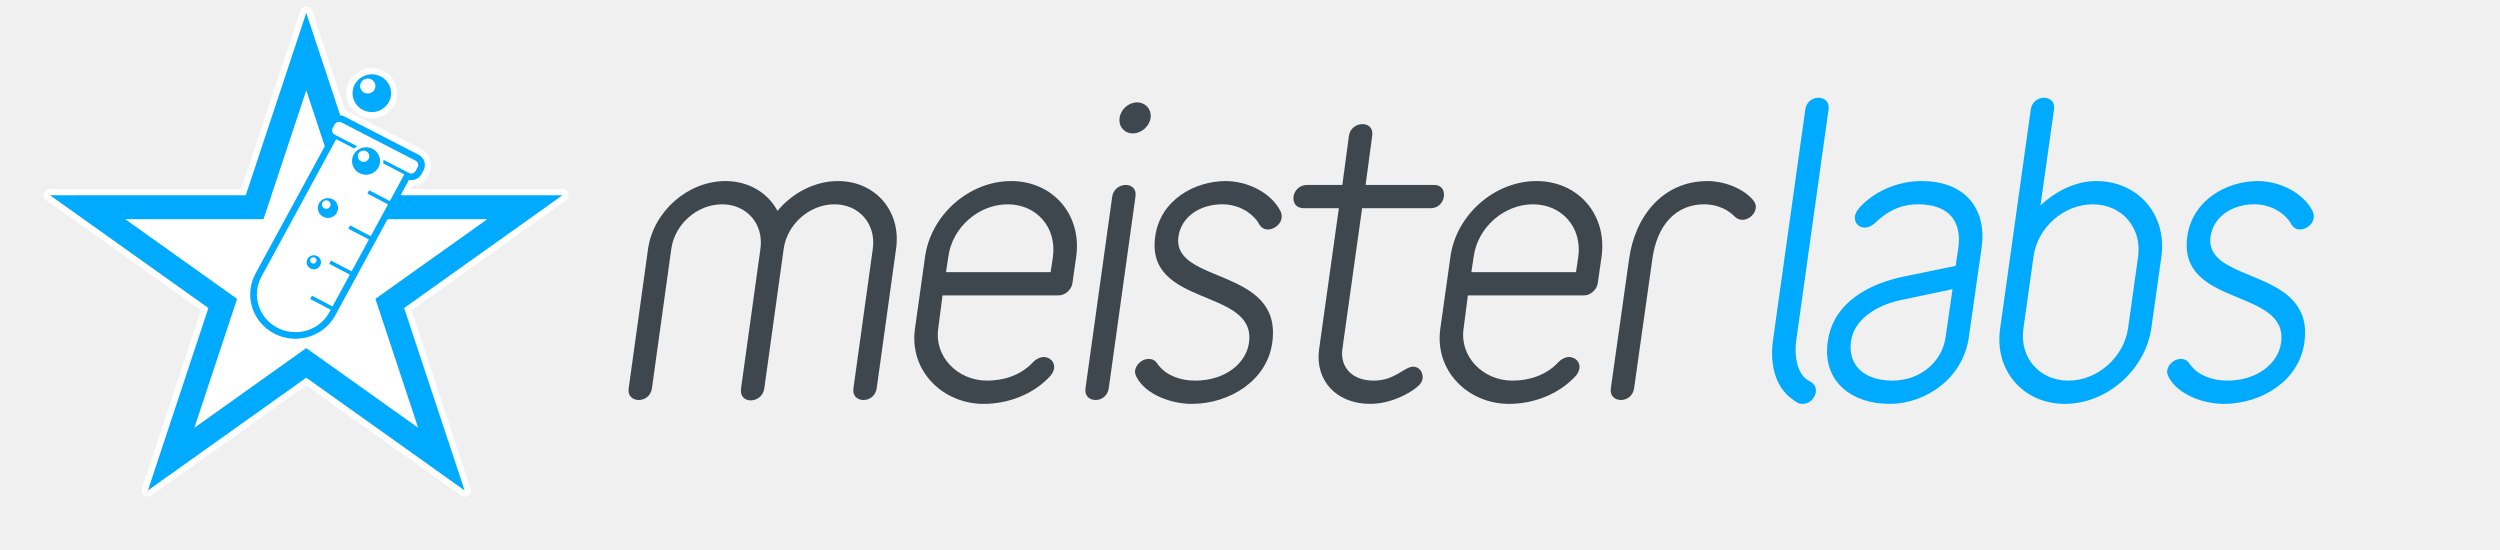
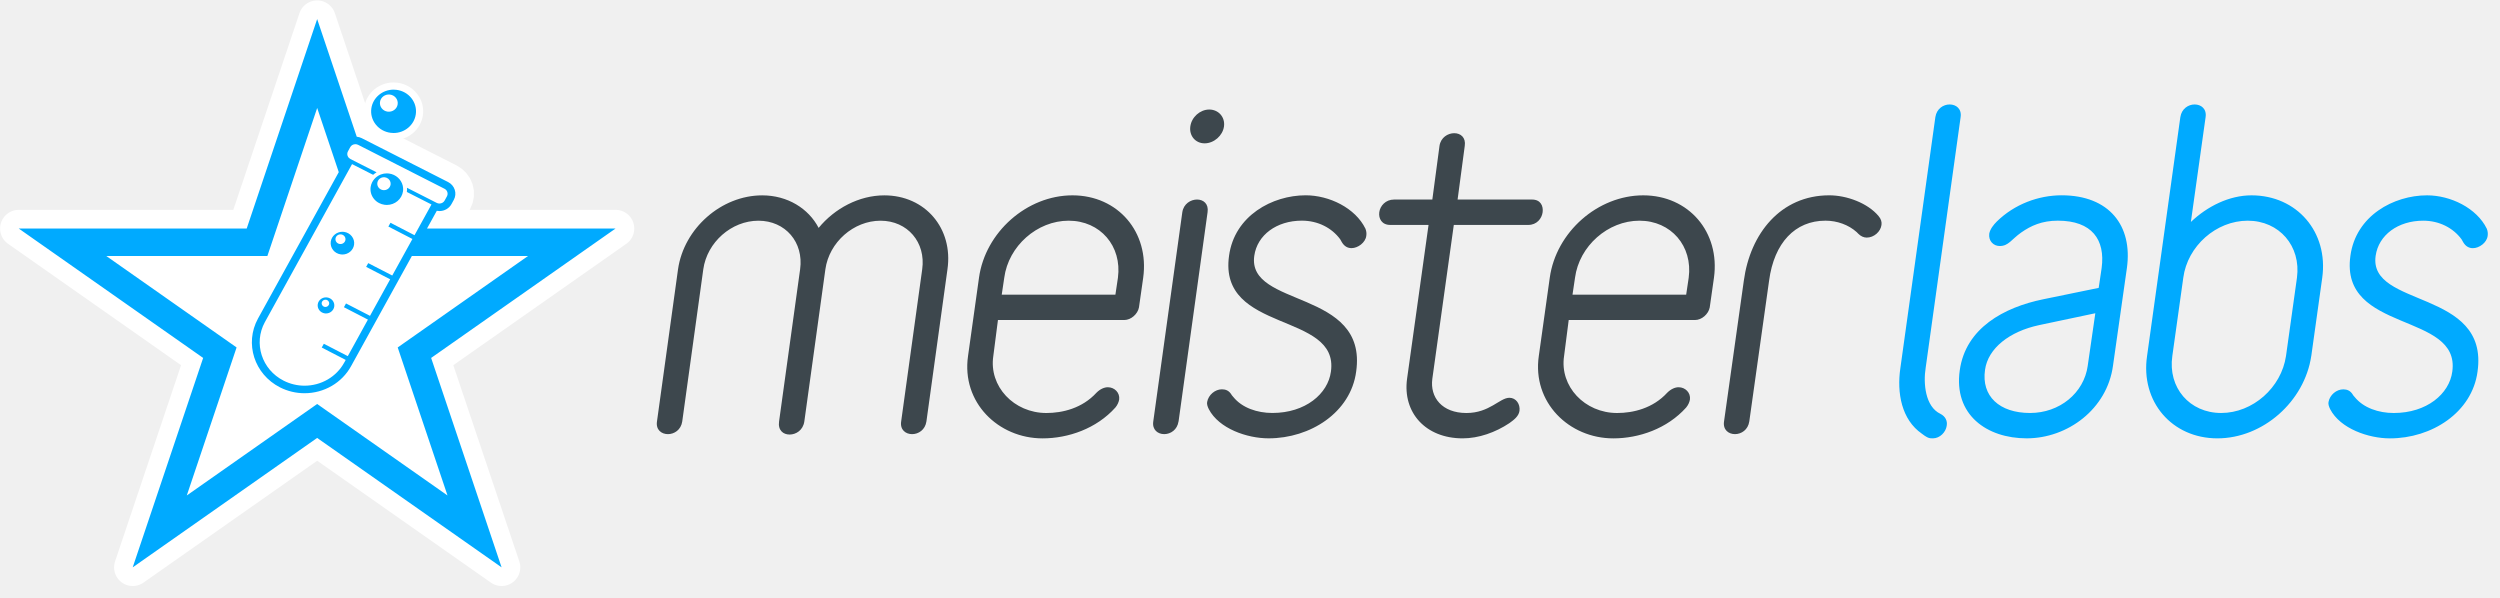
- <svg xmlns="http://www.w3.org/2000/svg" width="200" height="44" viewBox="0 0 200 44">
+ <svg xmlns="http://www.w3.org/2000/svg" width="100%" height="100%" viewBox="0 0 134 32">
  <g fill="none" fill-rule="evenodd">
-     <g transform="translate(50 7)">
-       <path fill="#3D474D" d="M20.134,24.07 L21.684,12.91 C22.118,9.903 20.041,7.485 17.034,7.485 C15.174,7.485 13.376,8.446 12.198,9.872 C11.454,8.446 9.904,7.485 8.044,7.485 C5.037,7.485 2.278,9.903 1.844,12.91 L0.294,24.07 C0.201,24.69 0.635,25 1.1,25 C1.565,25 2.061,24.69 2.154,24.07 L3.704,12.91 C3.983,10.926 5.781,9.345 7.765,9.345 C9.749,9.345 11.113,10.926 10.834,12.91 L9.284,24.07 C9.191,24.721 9.594,25.031 10.059,25.031 C10.524,25.031 11.051,24.721 11.144,24.07 L12.694,12.91 C12.973,10.926 14.771,9.345 16.755,9.345 C18.739,9.345 20.103,10.926 19.824,12.91 L18.274,24.07 C18.181,24.69 18.615,25 19.08,25 C19.545,25 20.041,24.69 20.134,24.07 Z M35.787,15.7 C35.694,16.196 35.198,16.63 34.702,16.63 L25.402,16.63 L25.061,19.265 C24.72,21.497 26.58,23.45 28.967,23.45 C30.145,23.45 31.602,23.109 32.656,21.962 C32.935,21.683 33.245,21.559 33.493,21.559 C33.989,21.559 34.392,21.962 34.33,22.458 C34.299,22.644 34.206,22.861 34.051,23.047 C32.656,24.597 30.579,25.31 28.688,25.31 C25.433,25.31 22.705,22.675 23.201,19.265 L24.007,13.53 C24.472,10.182 27.541,7.485 30.889,7.485 C34.237,7.485 36.562,10.182 36.097,13.53 L35.787,15.7 Z M34.051,14.77 L34.237,13.53 C34.547,11.205 32.935,9.345 30.61,9.345 C28.285,9.345 26.177,11.205 25.867,13.53 L25.681,14.77 L34.051,14.77 Z M38.699,24.07 C38.606,24.69 38.11,25 37.645,25 C37.18,25 36.746,24.69 36.839,24.07 L38.978,8.725 C39.071,8.105 39.598,7.795 40.063,7.795 C40.528,7.795 40.931,8.105 40.838,8.725 L38.699,24.07 Z M39.567,2.432 C39.474,3.114 39.939,3.672 40.621,3.672 C41.303,3.672 41.954,3.114 42.047,2.432 C42.14,1.75 41.644,1.192 40.962,1.192 C40.28,1.192 39.66,1.75 39.567,2.432 Z M51.779,20.412 C51.376,23.419 48.4,25.31 45.331,25.31 C43.75,25.31 41.673,24.597 40.929,23.171 C40.836,22.985 40.774,22.799 40.805,22.644 C40.898,22.117 41.394,21.714 41.89,21.714 C42.169,21.714 42.417,21.807 42.603,22.117 C42.603,22.117 42.634,22.179 42.727,22.272 C43.378,23.078 44.494,23.45 45.61,23.45 C48.028,23.45 49.702,22.055 49.919,20.412 C50.539,16.01 41.611,17.622 42.417,11.918 C42.82,8.973 45.61,7.485 48.059,7.485 C49.795,7.485 51.717,8.415 52.461,9.934 C52.523,10.089 52.554,10.275 52.523,10.461 C52.461,10.957 51.903,11.36 51.438,11.36 C51.159,11.36 50.911,11.236 50.725,10.926 C50.725,10.926 50.694,10.864 50.601,10.709 C49.981,9.872 48.958,9.345 47.78,9.345 C45.92,9.345 44.494,10.399 44.277,11.918 C43.719,15.762 52.647,14.336 51.779,20.412 Z M63.805,23.295 C63.743,23.698 63.402,23.946 63.061,24.194 C62.038,24.876 60.798,25.31 59.62,25.31 C56.892,25.31 55.187,23.419 55.528,20.939 L57.109,9.655 L54.288,9.655 C53.668,9.655 53.42,9.19 53.482,8.725 C53.544,8.26 53.947,7.795 54.567,7.795 L57.388,7.795 L57.915,3.858 C58.008,3.238 58.535,2.928 59,2.928 C59.465,2.928 59.868,3.238 59.775,3.858 L59.248,7.795 L64.735,7.795 C65.355,7.795 65.572,8.26 65.51,8.725 C65.448,9.19 65.076,9.655 64.456,9.655 L58.969,9.655 L57.388,20.939 C57.202,22.303 58.101,23.45 59.899,23.45 C61.604,23.45 62.348,22.334 63.061,22.334 C63.557,22.334 63.867,22.799 63.805,23.295 Z M77.815,15.7 C77.722,16.196 77.226,16.63 76.73,16.63 L67.43,16.63 L67.089,19.265 C66.748,21.497 68.608,23.45 70.995,23.45 C72.173,23.45 73.63,23.109 74.684,21.962 C74.963,21.683 75.273,21.559 75.521,21.559 C76.017,21.559 76.42,21.962 76.358,22.458 C76.327,22.644 76.234,22.861 76.079,23.047 C74.684,24.597 72.607,25.31 70.716,25.31 C67.461,25.31 64.733,22.675 65.229,19.265 L66.035,13.53 C66.5,10.182 69.569,7.485 72.917,7.485 C76.265,7.485 78.59,10.182 78.125,13.53 L77.815,15.7 Z M76.079,14.77 L76.265,13.53 C76.575,11.205 74.963,9.345 72.638,9.345 C70.313,9.345 68.205,11.205 67.895,13.53 L67.709,14.77 L76.079,14.77 Z M90.461,9.655 C90.492,9.438 90.43,9.221 90.244,9.004 C89.438,8.043 87.888,7.485 86.617,7.485 C83.021,7.485 80.789,10.306 80.324,13.747 L78.867,24.07 C78.774,24.69 79.208,25 79.673,25 C80.138,25 80.634,24.69 80.727,24.07 L82.184,13.747 C82.556,10.957 84.106,9.345 86.338,9.345 C87.206,9.345 88.043,9.655 88.632,10.182 L88.756,10.306 C88.942,10.492 89.159,10.585 89.376,10.585 C89.903,10.585 90.399,10.151 90.461,9.655 Z" />
-       <path fill="#0AF" d="M95.262,24.38 C95.2,24.845 94.766,25.31 94.239,25.31 C94.146,25.31 93.991,25.31 93.867,25.248 C93.867,25.248 93.712,25.186 93.433,24.969 C91.945,23.946 91.573,21.993 91.852,20.133 L94.425,1.75 C94.518,1.13 95.014,0.82 95.479,0.82 C95.944,0.82 96.378,1.13 96.285,1.75 L93.712,20.133 C93.526,21.28 93.681,22.985 94.797,23.512 C95.169,23.698 95.324,24.039 95.262,24.38 Z M107.505,19.978 C107.071,23.171 104.157,25.31 101.15,25.31 C98.205,25.31 95.756,23.574 96.221,20.319 C96.655,17.219 99.476,15.7 102.359,15.111 L106.451,14.274 L106.668,12.817 C106.947,10.74 105.955,9.345 103.444,9.345 C102.266,9.345 101.46,9.717 100.747,10.213 C100.034,10.709 99.817,11.205 99.166,11.205 C98.701,11.205 98.329,10.833 98.391,10.306 C98.453,9.965 98.701,9.655 98.949,9.407 C100.251,8.136 102.018,7.485 103.723,7.485 C107.226,7.485 108.962,9.717 108.528,12.817 L107.505,19.978 Z M105.645,19.978 L106.203,16.134 L102.08,17.002 C99.879,17.467 98.298,18.707 98.081,20.288 C97.802,22.21 99.135,23.45 101.398,23.45 C103.568,23.45 105.366,21.993 105.645,19.978 Z M122.104,19.265 C121.608,22.613 118.539,25.31 115.191,25.31 C111.843,25.31 109.518,22.613 110.014,19.265 L112.463,1.75 C112.556,1.13 113.052,0.82 113.517,0.82 C113.982,0.82 114.416,1.13 114.323,1.75 L113.238,9.438 C114.447,8.291 116.059,7.485 117.702,7.485 C121.05,7.485 123.375,10.182 122.91,13.53 L122.104,19.265 Z M120.244,19.265 L121.05,13.53 C121.36,11.205 119.748,9.345 117.423,9.345 C115.098,9.345 112.99,11.205 112.68,13.53 L111.874,19.265 C111.533,21.59 113.145,23.45 115.47,23.45 C117.795,23.45 119.903,21.59 120.244,19.265 Z M134.347,20.412 C135.215,14.336 126.287,15.762 126.845,11.918 C127.062,10.399 128.488,9.345 130.348,9.345 C131.526,9.345 132.549,9.872 133.169,10.709 C133.262,10.864 133.293,10.926 133.293,10.926 C133.479,11.236 133.727,11.36 134.006,11.36 C134.471,11.36 135.029,10.957 135.091,10.461 C135.122,10.275 135.091,10.089 135.029,9.934 C134.285,8.415 132.363,7.485 130.627,7.485 C128.178,7.485 125.388,8.973 124.985,11.918 C124.179,17.622 133.107,16.01 132.487,20.412 C132.27,22.055 130.596,23.45 128.178,23.45 C127.062,23.45 125.946,23.078 125.295,22.272 C125.202,22.179 125.171,22.117 125.171,22.117 C124.985,21.807 124.737,21.714 124.458,21.714 C123.962,21.714 123.466,22.117 123.373,22.644 C123.342,22.799 123.404,22.985 123.497,23.171 C124.241,24.597 126.318,25.31 127.899,25.31 C130.968,25.31 133.944,23.419 134.347,20.412 Z" />
-     </g>
-     <g transform="translate(4 1)">
-       <path fill="#FFF" stroke="#FFF" stroke-linecap="round" stroke-linejoin="round" d="M28.045,14.622 L28.715,13.389 C28.775,13.401 28.836,13.407 28.897,13.407 C29.247,13.407 29.565,13.219 29.728,12.916 L29.884,12.625 C30.001,12.408 30.024,12.159 29.95,11.925 C29.875,11.69 29.712,11.498 29.491,11.384 L23.562,8.327 C23.455,8.272 23.337,8.238 23.217,8.226 L20.5,0.03 L15.662,14.622 L0.006,14.622 L12.672,23.64 L7.834,38.232 L20.5,29.214 L33.166,38.232 L28.328,23.64 L40.994,14.622 L28.045,14.622 Z" />
-       <path fill="#FFF" stroke="#FFF" stroke-linecap="round" stroke-linejoin="round" d="M25.749,7.967 C26.514,7.967 27.17,7.405 27.273,6.661 C27.329,6.261 27.222,5.864 26.973,5.543 C26.724,5.222 26.362,5.015 25.954,4.961 C25.885,4.952 25.814,4.947 25.744,4.947 C24.979,4.947 24.323,5.509 24.22,6.253 C24.164,6.653 24.271,7.05 24.52,7.371 C24.769,7.692 25.131,7.899 25.539,7.953 C25.608,7.962 25.679,7.967 25.749,7.967 Z" />
-       <path fill="#0AF" d="M28.045,14.622 L40.994,14.622 L28.328,23.64 L33.166,38.232 L20.5,29.214 L7.834,38.232 L12.672,23.64 L0.006,14.622 L15.662,14.622 L20.5,0.03 L23.217,8.226 C23.337,8.238 23.455,8.272 23.562,8.327 L29.491,11.384 C29.712,11.498 29.875,11.69 29.95,11.925 C30.024,12.159 30.001,12.408 29.884,12.625 L29.728,12.916 C29.565,13.219 29.247,13.407 28.897,13.407 C28.836,13.407 28.775,13.401 28.715,13.389 L28.045,14.622 Z M27.004,16.535 L22.833,24.206 C22.206,25.373 20.978,26.099 19.63,26.099 C19.048,26.099 18.466,25.958 17.948,25.691 C16.183,24.781 15.502,22.633 16.431,20.903 L21.983,10.695 L20.5,6.222 L17.08,16.535 L6.015,16.535 L14.967,22.909 L11.548,33.223 L20.5,26.849 L29.452,33.223 L26.033,22.909 L34.985,16.535 L27.004,16.535 Z M22.895,10.134 L16.905,21.149 C16.114,22.621 16.694,24.451 18.198,25.226 C18.639,25.454 19.134,25.574 19.629,25.574 C20.779,25.574 21.825,24.956 22.359,23.96 L22.457,23.779 L20.811,22.917 L20.955,22.653 L22.601,23.516 L23.986,20.97 L22.337,20.106 L22.481,19.843 L24.129,20.706 L25.514,18.16 L23.863,17.295 L24.007,17.032 L25.657,17.897 L27.042,15.35 L25.39,14.485 L25.533,14.221 L27.185,15.087 L28.349,12.946 L26.658,12.074 C26.666,12.02 26.669,11.976 26.671,11.933 C26.673,11.882 26.672,11.832 26.669,11.783 L28.716,12.839 C28.773,12.867 28.834,12.882 28.897,12.882 C29.047,12.882 29.184,12.801 29.254,12.671 L29.41,12.381 C29.46,12.288 29.47,12.181 29.438,12.08 C29.406,11.98 29.336,11.898 29.241,11.849 L23.313,8.792 C23.254,8.762 23.192,8.747 23.126,8.747 C22.976,8.747 22.84,8.827 22.77,8.957 L22.614,9.248 C22.592,9.288 22.579,9.331 22.572,9.376 C22.564,9.433 22.568,9.491 22.586,9.548 C22.605,9.608 22.638,9.662 22.681,9.705 C22.711,9.735 22.744,9.76 22.783,9.78 L24.581,10.706 C24.537,10.732 24.494,10.759 24.453,10.789 C24.415,10.818 24.377,10.848 24.342,10.88 L22.895,10.134 Z M24.724,10.929 C24.772,10.902 24.822,10.877 24.874,10.857 C25,10.808 25.138,10.781 25.281,10.781 C25.331,10.781 25.383,10.785 25.434,10.791 C25.907,10.854 26.272,11.2 26.375,11.632 C26.388,11.684 26.396,11.738 26.401,11.793 C26.405,11.842 26.405,11.892 26.402,11.942 C26.401,11.971 26.398,12 26.394,12.029 C26.319,12.572 25.842,12.981 25.284,12.981 C25.233,12.981 25.182,12.977 25.131,12.97 C24.995,12.952 24.867,12.91 24.75,12.848 C24.611,12.775 24.488,12.673 24.389,12.546 C24.208,12.313 24.13,12.024 24.171,11.733 C24.187,11.617 24.222,11.507 24.272,11.406 C24.348,11.251 24.461,11.116 24.598,11.012 C24.638,10.982 24.68,10.954 24.724,10.929 Z M25.542,11.559 C25.544,11.547 25.544,11.535 25.545,11.523 C25.548,11.468 25.541,11.415 25.525,11.364 C25.473,11.203 25.331,11.077 25.149,11.052 C25.08,11.043 25.013,11.05 24.951,11.069 C24.899,11.085 24.849,11.109 24.806,11.142 C24.714,11.212 24.648,11.316 24.631,11.438 C24.597,11.684 24.773,11.911 25.025,11.945 C25.276,11.978 25.508,11.806 25.542,11.559 Z M21.108,20.542 C21.082,20.542 21.055,20.541 21.03,20.537 C20.717,20.495 20.497,20.212 20.539,19.906 C20.578,19.629 20.821,19.42 21.106,19.42 C21.132,19.42 21.158,19.422 21.184,19.425 C21.335,19.445 21.47,19.522 21.563,19.642 C21.655,19.761 21.695,19.908 21.674,20.057 C21.636,20.334 21.392,20.542 21.108,20.542 Z M25.749,7.967 C25.679,7.967 25.608,7.962 25.539,7.953 C25.131,7.899 24.769,7.692 24.52,7.371 C24.271,7.05 24.164,6.653 24.22,6.253 C24.323,5.509 24.979,4.947 25.744,4.947 C25.814,4.947 25.885,4.952 25.954,4.961 C26.362,5.015 26.724,5.222 26.973,5.543 C27.222,5.864 27.329,6.261 27.273,6.661 C27.17,7.405 26.514,7.967 25.749,7.967 Z M20.811,19.801 C20.791,19.939 20.891,20.067 21.032,20.086 C21.173,20.105 21.304,20.008 21.323,19.869 C21.342,19.731 21.243,19.603 21.102,19.584 C20.96,19.565 20.83,19.662 20.811,19.801 Z M26.028,5.964 C26.073,5.636 25.838,5.333 25.503,5.289 C25.168,5.244 24.859,5.474 24.813,5.803 C24.768,6.131 25.003,6.434 25.338,6.478 C25.673,6.523 25.982,6.293 26.028,5.964 Z M22.234,16.433 C22.198,16.433 22.161,16.431 22.124,16.426 C21.683,16.367 21.373,15.967 21.433,15.535 C21.487,15.144 21.831,14.849 22.232,14.849 C22.269,14.849 22.306,14.852 22.342,14.857 C22.556,14.885 22.746,14.994 22.876,15.162 C23.007,15.33 23.063,15.539 23.034,15.748 C22.98,16.139 22.636,16.433 22.234,16.433 Z M21.757,15.321 C21.732,15.506 21.864,15.676 22.052,15.701 C22.241,15.726 22.415,15.597 22.44,15.412 C22.466,15.227 22.334,15.057 22.145,15.032 C21.957,15.007 21.783,15.136 21.757,15.321 Z" />
-     </g>
+     <path fill="#3D474D" d="M49.656 22.59l1.128-8.155c.316-2.197-1.196-3.964-3.385-3.964-1.354 0-2.663.702-3.52 1.744-.542-1.042-1.67-1.744-3.024-1.744-2.189 0-4.197 1.767-4.513 3.964l-1.128 8.155c-.068.453.248.68.587.68s.7-.227.767-.68l1.128-8.155c.203-1.45 1.512-2.605 2.956-2.605s2.437 1.155 2.234 2.605l-1.128 8.155c-.068.476.226.702.564.702.338 0 .722-.227.79-.702l1.128-8.155c.203-1.45 1.512-2.605 2.956-2.605s2.437 1.155 2.234 2.605l-1.128 8.155c-.068.453.248.68.587.68.338 0 .7-.227.767-.68zm11.394-6.117c-.068.362-.429.68-.79.68h-6.77l-.248 1.926c-.248 1.631 1.106 3.058 2.843 3.058.858 0 1.918-.249 2.685-1.087.203-.204.429-.294.609-.294.361 0 .654.294.609.657-.023.136-.09.294-.203.43-1.015 1.133-2.527 1.654-3.904 1.654-2.369 0-4.355-1.926-3.994-4.418l.587-4.191c.338-2.447 2.573-4.418 5.01-4.418 2.437 0 4.13 1.971 3.791 4.418l-.226 1.586zm-1.264-.68l.135-.906c.226-1.699-.948-3.058-2.64-3.058-1.692 0-3.227 1.359-3.453 3.058l-.135.906h6.093zm3.383 6.796c-.068.453-.429.68-.767.68-.338 0-.654-.227-.587-.68l1.557-11.214c.068-.453.451-.68.79-.68.338 0 .632.227.564.68L63.171 22.59zm.632-15.812c-.068.498.271.906.767.906s.97-.408 1.038-.906c.068-.498-.293-.906-.79-.906-.496 0-.948.408-1.015.906zm8.89 13.139c-.293 2.197-2.46 3.579-4.694 3.579-1.151 0-2.663-.521-3.204-1.563-.068-.136-.113-.272-.09-.385.068-.385.429-.68.79-.68.203 0 .384.068.519.294 0 0 .023.045.09.113.474.589 1.286.861 2.099.861 1.76 0 2.979-1.019 3.137-2.22.451-3.217-6.048-2.039-5.461-6.207.293-2.152 2.324-3.24 4.107-3.24 1.264 0 2.663.68 3.204 1.79.045.113.068.249.045.385-.045.362-.451.657-.79.657-.203 0-.384-.091-.519-.317 0 0-.023-.045-.09-.159-.451-.612-1.196-.997-2.054-.997-1.354 0-2.392.77-2.55 1.88-.406 2.809 6.093 1.767 5.461 6.207zm8.754 2.107c-.045.294-.293.476-.542.657-.745.498-1.647.816-2.505.816-1.986 0-3.227-1.382-2.979-3.194l1.151-8.246h-2.054c-.451 0-.632-.34-.587-.68.045-.34.338-.68.79-.68h2.054l.384-2.877c.068-.453.451-.68.79-.68.338 0 .632.227.564.68l-.384 2.877h3.994c.451 0 .609.34.564.68-.045.34-.316.68-.767.68h-3.994l-1.151 8.246c-.135.997.519 1.835 1.828 1.835 1.241 0 1.783-.816 2.302-.816.361 0 .587.34.542.702zm10.198-5.55c-.068.362-.429.68-.79.68h-6.77l-.248 1.926c-.248 1.631 1.106 3.058 2.843 3.058.858 0 1.918-.249 2.685-1.087.203-.204.429-.294.609-.294.361 0 .654.294.609.657-.023.136-.09.294-.203.43-1.015 1.133-2.527 1.654-3.904 1.654-2.369 0-4.355-1.926-3.994-4.418l.587-4.191c.338-2.447 2.573-4.418 5.01-4.418 2.437 0 4.13 1.971 3.791 4.418l-.226 1.586zm-1.264-.68l.135-.906c.226-1.699-.948-3.058-2.64-3.058-1.692 0-3.227 1.359-3.453 3.058l-.135.906h6.093zm10.469-3.738c.023-.159-.023-.317-.158-.476-.587-.702-1.715-1.11-2.64-1.11-2.618 0-4.242 2.062-4.581 4.576l-1.061 7.544c-.068.453.248.68.587.68.338 0 .7-.227.767-.68l1.061-7.544c.271-2.039 1.399-3.217 3.024-3.217.632 0 1.241.227 1.67.612l.09.091c.135.136.293.204.451.204.384 0 .745-.317.79-.68z" />
+     <path fill="#0AF" d="M104.345 22.816c-.045.34-.361.68-.745.68-.068 0-.181 0-.271-.045 0 0-.113-.045-.316-.204-1.083-.748-1.354-2.175-1.151-3.534l1.873-13.434c.068-.453.429-.68.767-.68.338 0 .654.227.587.68l-1.873 13.434c-.135.838-.023 2.084.79 2.469.271.136.384.385.338.634zm8.912-3.217c-.316 2.333-2.437 3.896-4.626 3.896-2.144 0-3.927-1.269-3.588-3.647.316-2.265 2.369-3.375 4.468-3.806l2.979-.612.158-1.065c.203-1.518-.519-2.537-2.347-2.537-.858 0-1.444.272-1.963.634-.519.362-.677.725-1.151.725-.338 0-.609-.272-.564-.657.045-.249.226-.476.406-.657.948-.929 2.234-1.405 3.475-1.405 2.55 0 3.814 1.631 3.498 3.896l-.745 5.233zm-1.354 0l.406-2.809-3.001.634c-1.602.34-2.753 1.246-2.911 2.401-.203 1.405.767 2.311 2.415 2.311 1.58 0 2.888-1.065 3.092-2.537zm11.981-.521c-.361 2.447-2.595 4.418-5.032 4.418-2.437 0-4.13-1.971-3.769-4.418l1.783-12.799c.068-.453.429-.68.767-.68s.654.227.587.68L117.431 11.897c.88-.838 2.054-1.427 3.25-1.427 2.437 0 4.13 1.971 3.791 4.418l-.587 4.191zm-1.354 0l.587-4.191c.226-1.699-.948-3.058-2.64-3.058-1.692 0-3.227 1.359-3.453 3.058l-.587 4.191c-.248 1.699.925 3.058 2.618 3.058 1.692 0 3.227-1.359 3.475-3.058zm10.266.838c.632-4.44-5.867-3.398-5.461-6.207.158-1.11 1.196-1.88 2.55-1.88.858 0 1.602.385 2.054.997.068.113.09.159.09.159.135.227.316.317.519.317.338 0 .745-.294.79-.657.023-.136 0-.272-.045-.385-.542-1.11-1.941-1.79-3.204-1.79-1.783 0-3.814 1.087-4.107 3.24-.587 4.168 5.912 2.99 5.461 6.207-.158 1.201-1.377 2.22-3.137 2.22-.812 0-1.625-.272-2.099-.861-.068-.068-.09-.113-.09-.113-.135-.227-.316-.294-.519-.294-.361 0-.722.294-.79.68-.023.113.023.249.09.385.542 1.042 2.054 1.563 3.204 1.563 2.234 0 4.4-1.382 4.694-3.579z" />
+     <path fill="#FFF" stroke="#FFF" stroke-width="2" d="M22.889 12.248l.523-.948c.047.009.094.014.142.014.273 0 .521-.145.648-.378l.122-.223c.091-.167.109-.358.051-.539-.058-.18-.185-.328-.358-.416l-4.627-2.351c-.084-.042-.176-.069-.269-.078L17 1.023l-3.776 11.225H1.005l9.886 6.937-3.776 11.225 9.886-6.937 9.886 6.937-3.776-11.225 9.886-6.937H22.889z" stroke-linecap="round" stroke-linejoin="round" />
+     <path fill="#FFF" stroke="#FFF" stroke-width=".769" d="M21.096 7.129c.598 0 1.109-.432 1.19-1.005.043-.307-.04-.613-.234-.86-.194-.247-.477-.406-.795-.448-.054-.007-.109-.011-.164-.011-.598 0-1.109.432-1.19 1.005-.043.307.04.613.234.86.194.247.477.406.795.448.054.007.109.011.164.011z" stroke-linecap="round" stroke-linejoin="round" />
+     <path fill="#0AF" d="M22.889 12.248h10.106l-9.886 6.937 3.776 11.225-9.886-6.937-9.886 6.937 3.776-11.225-9.886-6.937H13.224l3.776-11.225 2.121 6.305c.094.009.185.035.269.078l4.627 2.351c.173.088.3.236.358.416.058.18.04.372-.051.539l-.122.223c-.127.233-.375.378-.648.378-.048 0-.095-.005-.142-.014l-.523.948zm-.812 1.472l-3.256 5.9c-.489.898-1.448 1.457-2.5 1.457-.454 0-.908-.109-1.312-.314-1.378-.7-1.909-2.352-1.184-3.683l4.333-7.853-1.157-3.441-2.669 7.934H5.694l6.987 4.903-2.669 7.934 6.987-4.903 6.987 4.903-2.669-7.934 6.987-4.903h-6.229zm-3.207-4.924l-4.675 8.473c-.617 1.133-.165 2.54 1.009 3.136.345.175.731.268 1.118.268.897 0 1.713-.476 2.131-1.242l.077-.139-1.285-.664.112-.202 1.285.663L19.72 17.131l-1.286-.664.112-.202 1.286.664 1.081-1.959-1.288-.665.112-.202 1.288.665 1.081-1.959-1.289-.666.112-.202 1.289.666.909-1.647-1.32-.671c.006-.042.009-.075.01-.109.002-.039.001-.077-.002-.115l1.598.812c.044.022.092.033.142.033.117 0 .224-.062.278-.162l.122-.223c.039-.072.047-.154.022-.231-.025-.077-.079-.141-.154-.178L19.195 7.763c-.046-.023-.095-.035-.146-.035-.117 0-.224.062-.278.162L18.65 8.114c-.017.031-.028.064-.033.098-.007.044-.003.089.011.133.015.046.041.087.075.121.023.023.049.042.079.057l1.403.713c-.034.02-.067.041-.099.064-.03.022-.059.045-.087.07l-1.129-.574zm1.427.611c.037-.021.076-.039.117-.055.099-.038.206-.059.318-.059.04 0 .08.003.119.008.37.049.654.315.735.646.01.041.017.082.02.124.003.038.004.076.001.115-.001.022-.003.044-.006.067-.059.417-.431.732-.866.732-.04 0-.08-.003-.119-.008-.106-.014-.206-.047-.298-.094-.108-.056-.205-.134-.281-.232-.142-.18-.202-.402-.171-.626.013-.089.04-.173.079-.251.06-.12.147-.223.254-.303.031-.023.064-.045.098-.064zm.639.485c.001-.009.002-.019.002-.028.002-.042-.003-.084-.016-.122-.04-.124-.151-.221-.294-.24-.053-.007-.106-.002-.154.013-.041.012-.08.031-.113.057-.072.054-.123.134-.136.228-.027.19.111.364.307.39.196.026.377-.107.404-.297zm-3.461 6.91c-.02 0-.041-.001-.061-.004-.244-.032-.416-.25-.383-.486.03-.213.22-.373.442-.373.02 0 .041.001.061.004.118.016.223.075.295.166.072.092.103.205.087.319-.03.213-.22.373-.442.373zm3.622-9.673c-.054 0-.11-.004-.164-.011-.318-.042-.601-.201-.795-.448-.194-.247-.278-.552-.234-.86.081-.573.592-1.005 1.19-1.005.054 0 .11.004.164.011.318.042.601.201.795.448.194.247.278.552.234.86-.081.573-.592 1.005-1.19 1.005zm-3.854 9.103c-.015.107.062.205.173.219.11.015.212-.06.227-.167.015-.107-.062-.205-.173-.219-.11-.014-.212.06-.227.167zm4.072-10.643c.036-.253-.148-.486-.409-.52-.262-.034-.503.143-.538.395-.036.253.148.486.409.52.262.034.503-.143.538-.395zm-2.96 8.053c-.029 0-.057-.002-.086-.006-.345-.045-.587-.353-.54-.686.042-.3.311-.527.624-.527.029 0 .057.002.086.006.167.022.315.105.417.235.102.13.146.29.123.451-.042.301-.311.527-.624.527zm-.372-.856c-.02.142.083.273.23.292.147.019.283-.08.303-.222.02-.142-.083-.273-.23-.292-.147-.019-.283.08-.303.222z" />
  </g>
</svg>
